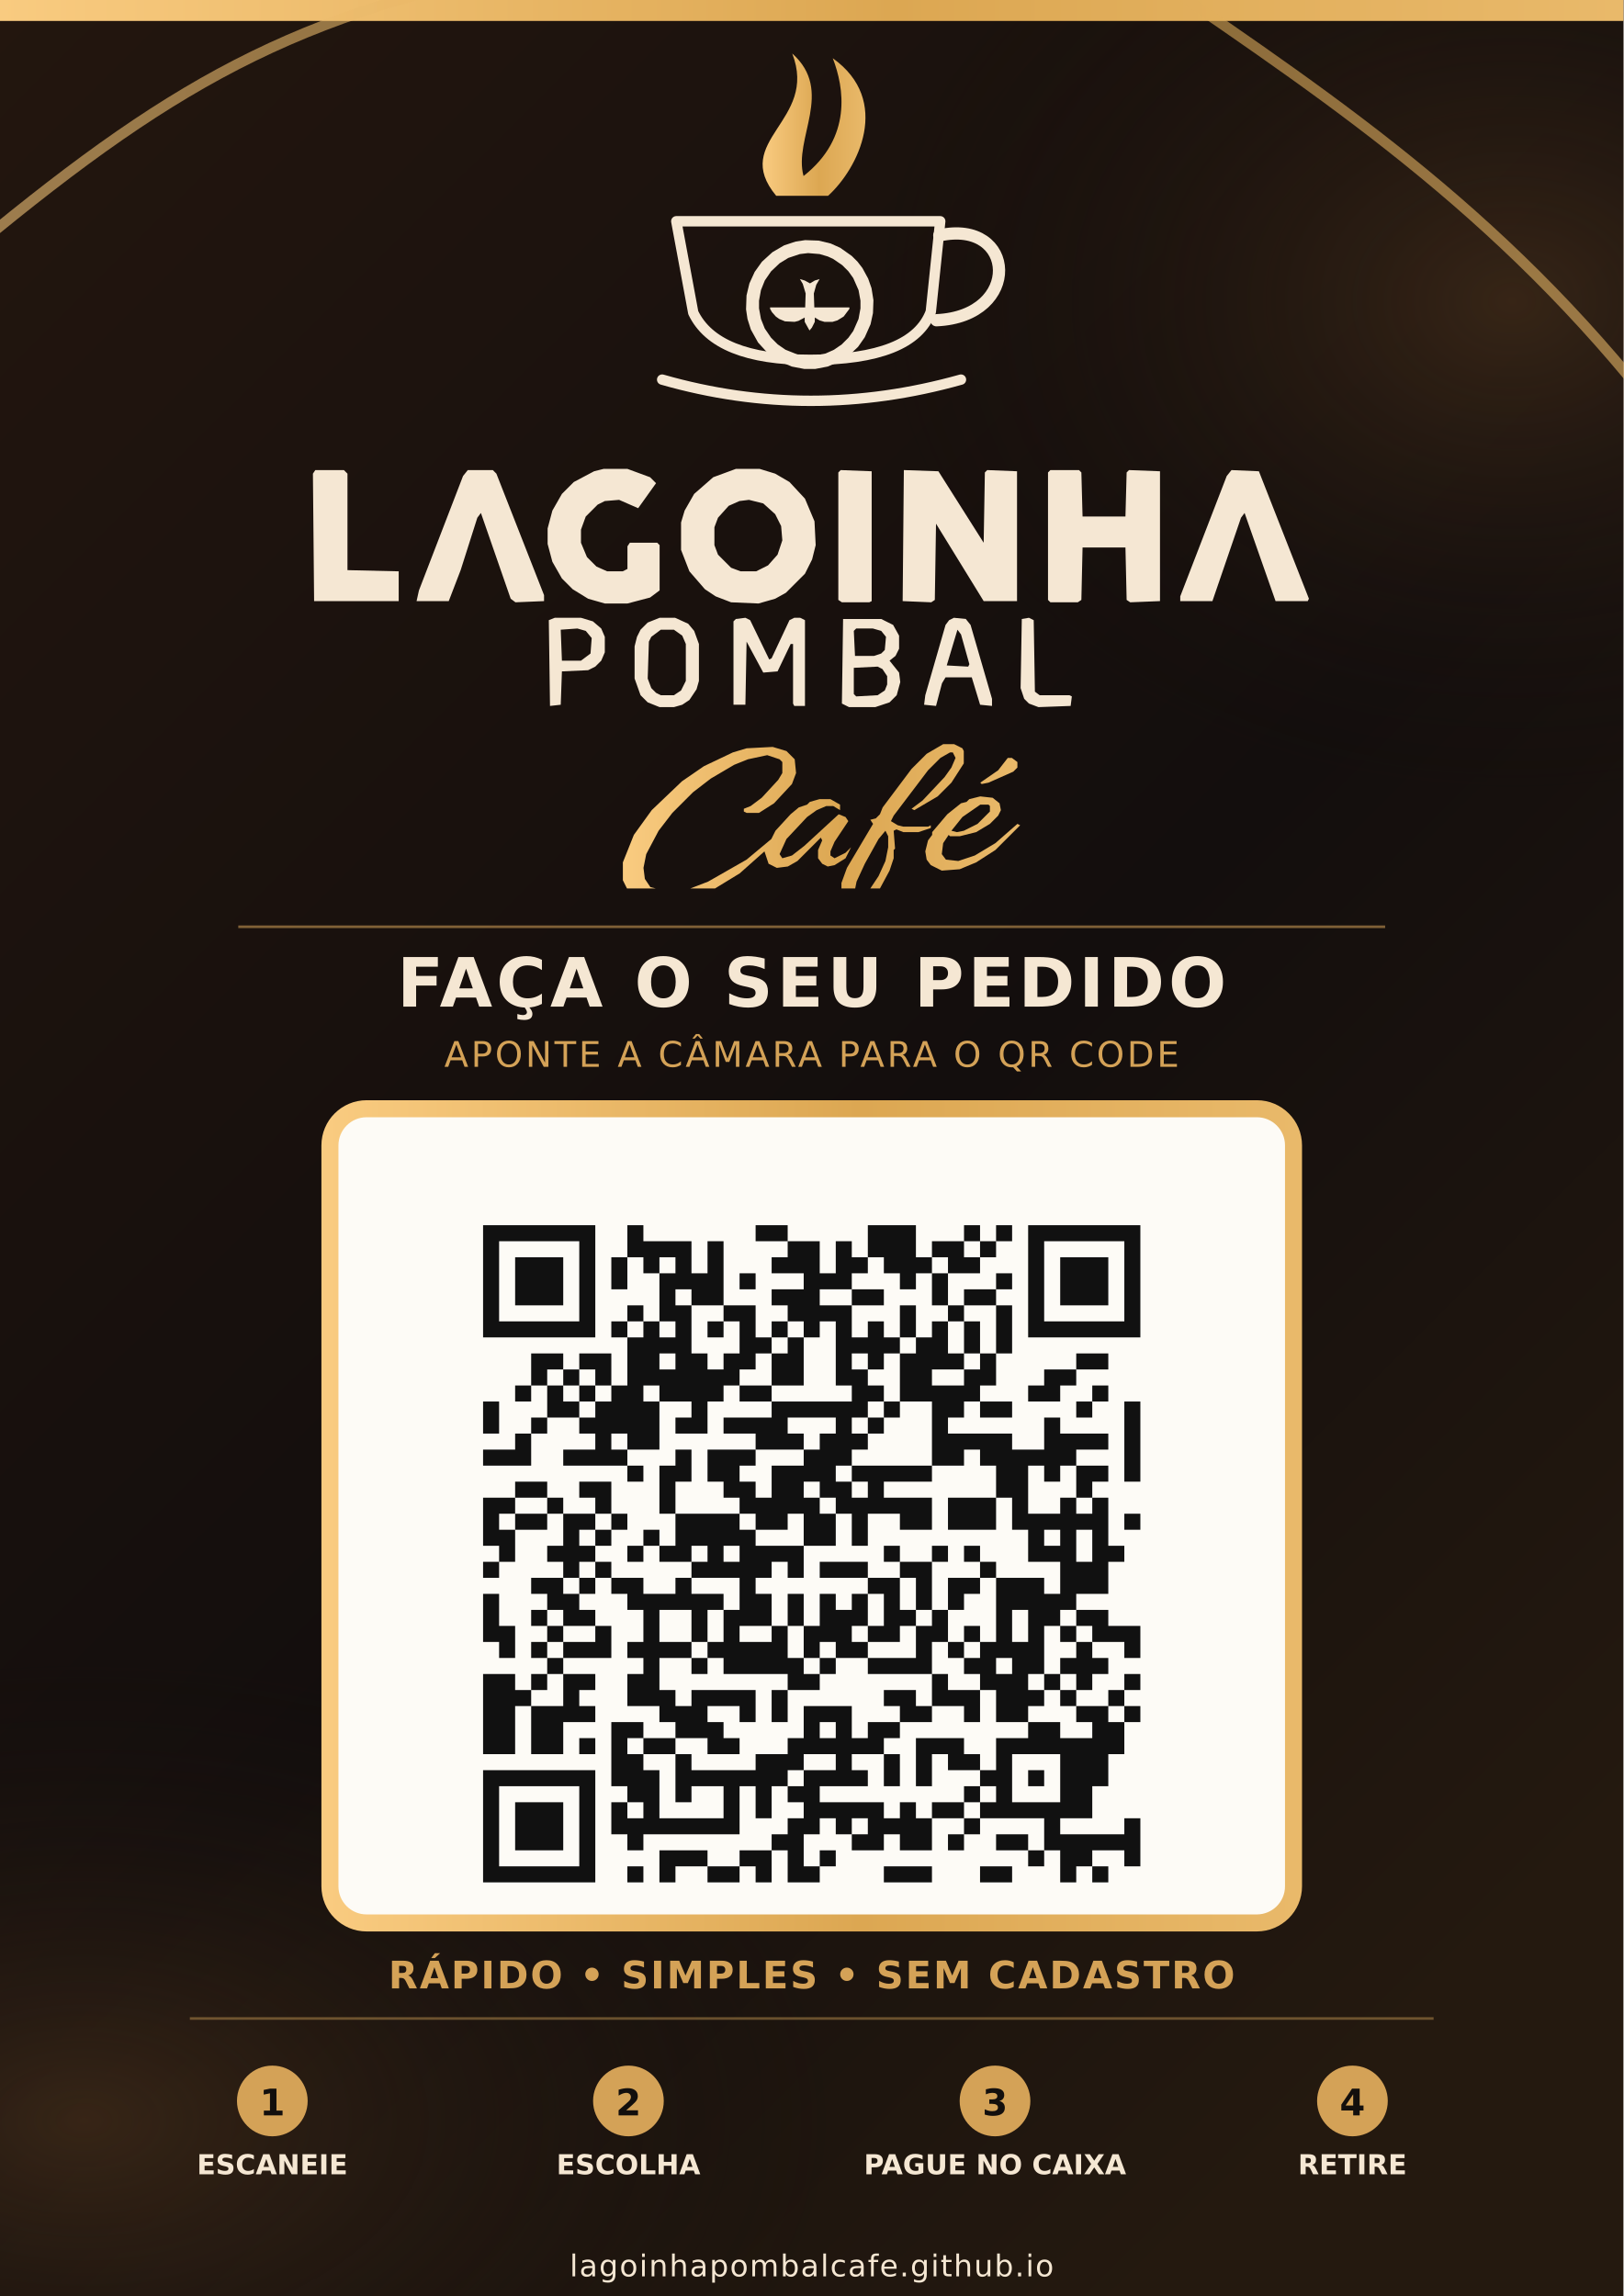
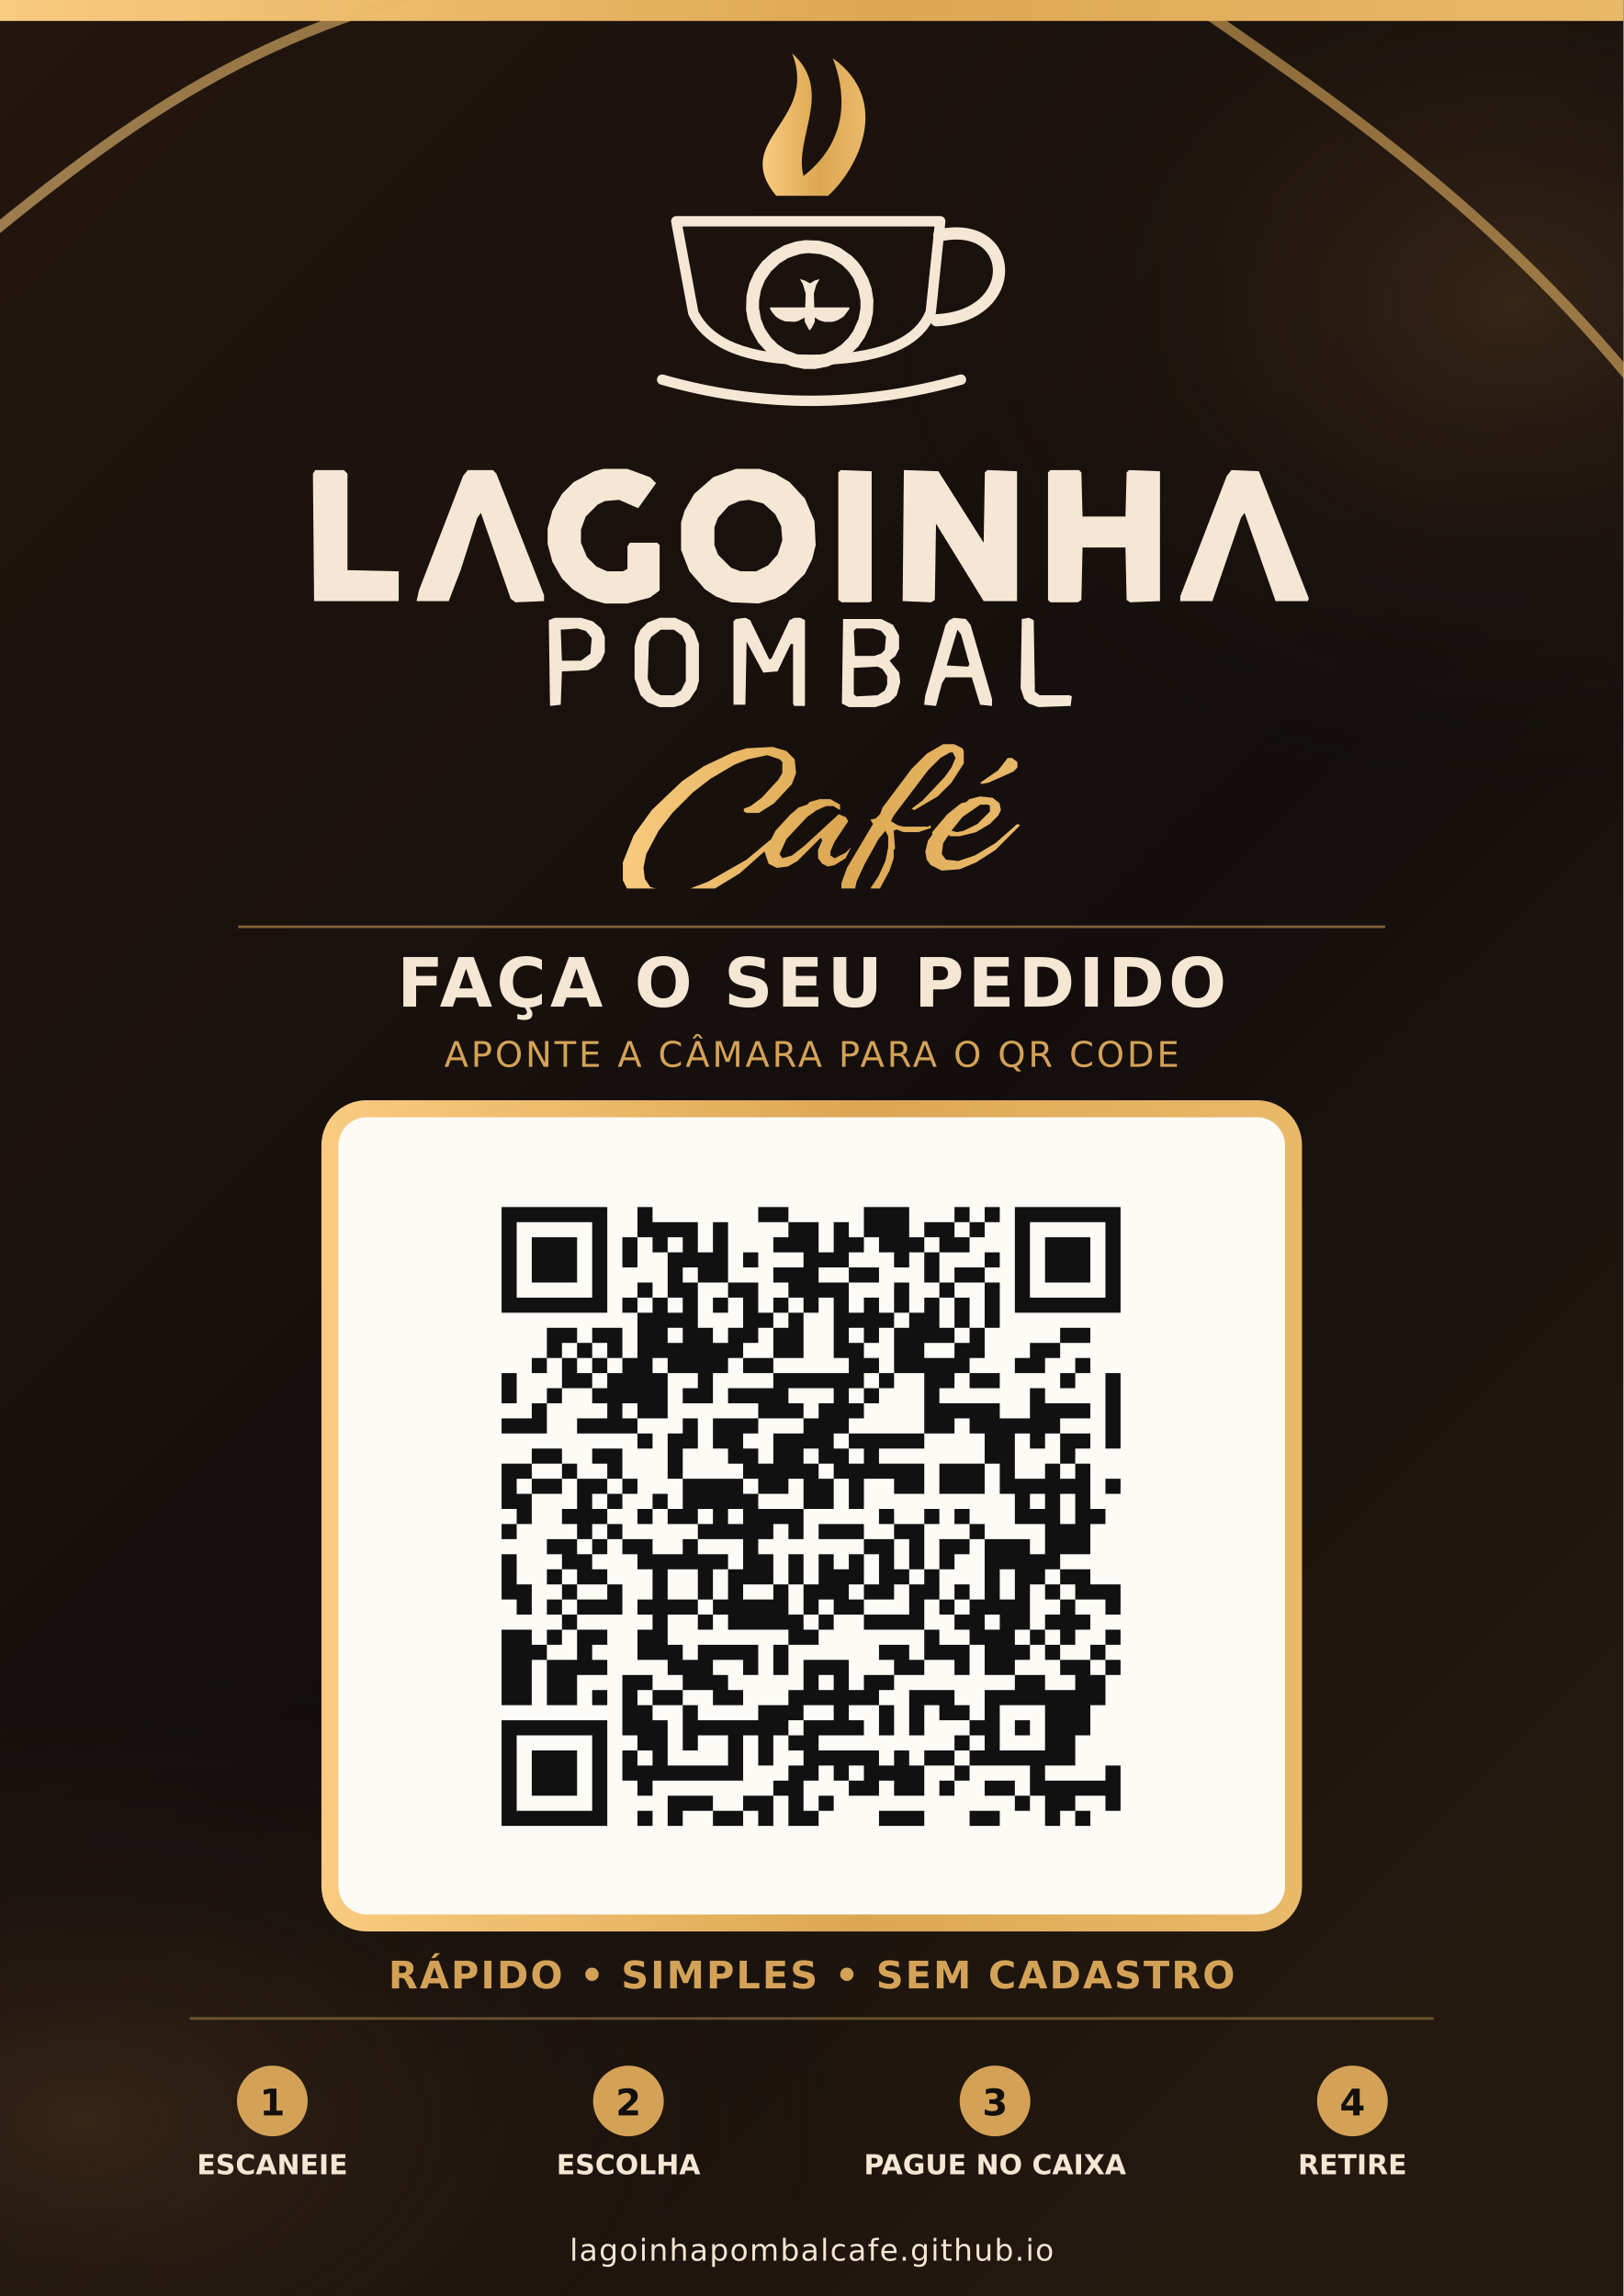
<svg xmlns="http://www.w3.org/2000/svg" viewBox="0 0 1240 1754">
  <defs>
    <linearGradient id="gold" x1="0" y1="0" x2="1" y2="0">
      <stop offset="0" stop-color="#F9CB80" />
      <stop offset=".55" stop-color="#DCA752" />
      <stop offset="1" stop-color="#E9B96A" />
    </linearGradient>
    <linearGradient id="brown" x1="0" y1="0" x2=".7" y2="1">
      <stop offset="0" stop-color="#23160E" />
      <stop offset=".6" stop-color="#130E0D" />
      <stop offset="1" stop-color="#24190F" />
    </linearGradient>
    <radialGradient id="glow">
      <stop stop-color="#604022" stop-opacity=".45" />
      <stop offset="1" stop-color="#120C09" stop-opacity="0" />
    </radialGradient>
  </defs>
  <rect width="1240" height="1754" fill="url(#brown)" />
  <ellipse cx="1155" cy="230" rx="500" ry="390" fill="url(#glow)" />
  <ellipse cx="64" cy="1620" rx="590" ry="365" fill="url(#glow)" />
  <path d="M0 0H1240V16H0Z" fill="url(#gold)" />
  <path d="M-80 240C95 90 188 24 370-17M885-15C1023 80 1156 168 1280 333" fill="none" stroke="url(#gold)" stroke-width="8" opacity=".58" />
  <g transform="translate(464 20) scale(.72)">
    <g>
      <path d="M179 180C130 121 224 101 196 29C241 69 197 119 208 159C260 118 251 65 239 34C302 79 266 151 234 180" fill="url(#gold)" />
      <path d="M73 207H353L343 303Q324 354 215 354Q115 354 91 304Z" stroke="#F5E7D3" stroke-width="11" stroke-linejoin="round" fill="none" />
      <path d="M352 222C434 204 440 308 349 312" stroke="#F5E7D3" stroke-width="13" stroke-linecap="round" fill="none" />
      <path d="M58 375Q215 420 375 375" stroke="#F5E7D3" stroke-width="11" stroke-linecap="round" fill="none" />
      <g transform="translate(147 227) scale(.51)">
        <path d="M123,0 L103,3 L79,11 L55,25 L33,45 L18,66 L7,90 L1,115 L0,144 L3,164 L10,186 L25,213 L46,236 L67,251 L95,263 L121,268 L144,268 L170,263 L198,251 L213,241 L233,222 L247,202 L259,175 L264,152 L265,125 L261,100 L254,80 L242,58 L232,45 L220,33 L196,16 L176,7 L151,1Z M129,27 L153,29 L170,34 L181,39 L200,52 L213,65 L223,79 L234,104 L238,126 L238,142 L234,164 L223,189 L213,203 L199,217 L183,228 L165,236 L139,241 L126,241 L107,238 L82,228 L66,217 L52,203 L39,184 L31,164 L27,142 L27,126 L31,104 L39,84 L52,65 L70,48 L88,37 L112,29Z M50,140 L50,143 L54,150 L62,159 L69,164 L81,169 L101,170 L109,168 L122,161 L122,170 L132,188 L137,182 L143,170 L143,161 L153,167 L163,170 L180,170 L190,167 L203,159 L215,143 L215,140 L142,140 L141,111 L146,93 L153,81 L143,84 L133,90 L122,84 L112,81 L118,91 L124,111 L123,140Z" fill="#F5E7D3" fill-rule="evenodd" />
      </g>
    </g>
  </g>
  <g transform="translate(229 340) scale(.91)">
    <path d="M782,21 L778,26 L739,127 L739,131 L766,131 L790,61 L793,57 L819,131 L846,131 L847,129 L805,22Z M630,21 L628,23 L628,130 L630,132 L653,132 L656,130 L657,86 L693,86 L694,130 L697,132 L722,131 L722,22 L696,21 L694,23 L693,60 L657,60 L656,23 L654,21Z M507,21 L506,131 L530,132 L533,130 L534,66 L574,131 L602,131 L602,22 L577,21 L575,23 L574,82 L536,22Z M454,21 L452,23 L452,130 L455,132 L478,132 L480,131 L480,22Z M141,21 L137,26 L100,122 L98,131 L125,131 L135,105 L149,61 L152,57 L177,129 L181,132 L205,131 L205,126 L165,24 L162,21Z M13,21 L11,24 L12,131 L83,131 L83,106 L40,105 L40,24 L37,21Z M366,20 L347,27 L331,41 L323,55 L320,65 L320,88 L327,106 L340,121 L349,127 L362,132 L385,133 L399,129 L408,124 L424,108 L430,96 L433,84 L432,64 L424,45 L411,31 L399,24 L386,20Z M369,47 L377,46 L389,49 L399,58 L404,68 L405,80 L401,92 L393,101 L383,106 L370,106 L362,103 L351,92 L348,84 L348,69 L351,61 L360,51Z M247,22 L230,31 L220,41 L212,55 L208,70 L208,83 L212,98 L220,112 L229,121 L242,129 L256,133 L275,133 L294,128 L302,122 L302,84 L300,82 L277,82 L275,85 L275,104 L271,106 L258,106 L249,102 L241,94 L236,82 L236,71 L240,60 L250,50 L256,47 L268,46 L284,53 L299,32 L294,27 L275,20 L255,20Z" fill="#F5E7D3" fill-rule="evenodd" />
    <g transform="translate(181 130)">
      <path d="M425,16 L424,74 L427,83 L431,87 L439,90 L466,89 L467,81 L465,80 L440,80 L436,77 L435,17 L431,15Z M368,15 L364,17 L361,21 L344,80 L343,88 L353,89 L358,70 L361,65 L383,65 L390,88 L400,89 L400,83 L382,21 L378,16Z M371,25 L374,29 L381,54 L380,56 L362,55Z M275,16 L274,87 L280,90 L302,90 L314,86 L320,80 L323,69 L322,61 L314,51 L319,47 L322,41 L322,30 L317,21 L307,16Z M284,57 L304,56 L308,58 L312,64 L312,71 L310,76 L304,80 L286,81 L284,79Z M284,26 L286,24 L300,24 L307,26 L311,31 L310,42 L307,45 L301,47 L285,47Z M185,16 L183,18 L183,88 L193,88 L194,35 L208,61 L220,60 L231,37 L233,37 L233,87 L234,89 L243,89 L243,17 L239,15 L234,15 L230,17 L215,49 L213,50 L197,17 L193,15Z M121,15 L111,19 L105,25 L102,31 L100,39 L100,66 L105,80 L111,86 L121,90 L133,90 L140,88 L146,84 L152,75 L154,68 L154,37 L150,26 L145,20 L134,15Z M122,25 L133,25 L140,30 L143,37 L143,68 L139,76 L133,80 L122,80 L118,78 L114,74 L111,66 L112,35 L114,31Z M65,18 L55,15 L33,15 L28,17 L29,89 L38,88 L39,60 L61,59 L67,56 L72,51 L75,44 L75,31 L72,24Z M38,25 L52,24 L59,26 L64,32 L63,45 L55,51 L39,51Z" fill="#F5E7D3" fill-rule="evenodd" />
    </g>
  </g>
  <g transform="translate(460 558) scale(1.05)">
    <path d="M179,66 L177,63 L172,61 L147,84 L138,91 L131,93 L129,90 L134,79 L149,63 L156,58 L163,55 L168,55 L173,58 L173,54 L166,50 L158,50 L151,52 L149,54 L143,56 L137,61 L126,73 L123,79 L105,94 L77,110 L64,115 L60,115 L82,115 L100,104 L118,88 L121,97 L127,100 L135,99 L142,95 L159,78 L160,80 L157,87 L157,93 L160,97 L164,99 L169,98 L177,93 L181,85 L177,89 L169,93 L166,91 L166,88 L169,81Z M304,69 L302,68 L286,82 L271,91 L259,95 L250,94 L247,90 L248,82 L252,76 L253,77 L260,77 L272,74 L282,68 L288,62 L290,58 L289,53 L284,49 L275,48 L267,50 L265,52 L261,53 L251,61 L240,74 L240,76 L237,80 L235,88 L236,94 L239,98 L247,102 L260,101 L272,96 L286,87Z M282,55 L282,59 L273,68 L263,73 L258,74 L254,73 L262,63 L275,54 L281,54Z M302,23 L298,20 L295,20 L288,29 L275,38 L276,39 L281,38 L299,30 L302,27Z M140,21 L134,15 L124,12 L105,13 L95,16 L74,26 L58,37 L36,58 L23,76 L15,96 L15,109 L18,115 L39,115 L35,114 L31,108 L30,100 L32,90 L41,73 L51,60 L66,45 L79,35 L96,25 L106,21 L120,18 L129,21 L131,23 L131,31 L128,36 L116,49 L108,55 L103,57 L103,59 L105,60 L114,60 L125,53 L138,39 L141,31Z M262,13 L256,10 L248,10 L236,17 L225,28 L204,56 L202,61 L199,64 L195,65 L197,68 L178,100 L174,111 L174,115 L184,115 L185,110 L191,97 L201,79 L206,73 L208,77 L208,85 L206,95 L201,106 L195,115 L202,115 L209,102 L212,93 L212,87 L213,86 L212,73 L214,72 L219,74 L230,74 L239,71 L239,69 L237,70 L219,70 L215,69 L210,66 L212,62 L237,29 L246,20 L253,16 L255,16 L257,20 L254,27 L249,34 L233,51 L225,57 L227,58 L244,48 L254,38 L263,24 L263,15Z" fill="url(#gold)" fill-rule="evenodd" />
  </g>
  <path d="M182 708H1058" stroke="#D4A257" opacity=".55" stroke-width="2" />
  <text x="620" y="769" fill="#F5E7D3" font-family="DejaVu Sans,Arial,sans-serif" font-size="52" font-weight="bold" text-anchor="middle" letter-spacing="3">FAÇA O SEU PEDIDO</text>
  <text x="620" y="815" fill="#D4A257" font-family="DejaVu Sans,Arial,sans-serif" font-size="27" text-anchor="middle" letter-spacing="2">APONTE A CÂMARA PARA O QR CODE</text>
  <rect x="252" y="847" width="736" height="622" rx="28" fill="#FDFBF6" stroke="url(#gold)" stroke-width="13" />
-   <g transform="translate(320 887) scale(12.2449)">
+   <g transform="translate(337 876) scale(11.53061)">
    <path d="M4 4h7v1h-7zM13 4h1v1h-1zM21 4h2v1h-2zM28 4h3v1h-3zM34 4h1v1h-1zM36 4h1v1h-1zM38 4h7v1h-7zM4 5h1v1h-1zM10 5h1v1h-1zM13 5h4v1h-4zM18 5h1v1h-1zM23 5h2v1h-2zM26 5h1v1h-1zM28 5h3v1h-3zM32 5h2v1h-2zM35 5h1v1h-1zM38 5h1v1h-1zM44 5h1v1h-1zM4 6h1v1h-1zM6 6h3v1h-3zM10 6h1v1h-1zM12 6h1v1h-1zM14 6h1v1h-1zM16 6h1v1h-1zM18 6h1v1h-1zM22 6h3v1h-3zM26 6h2v1h-2zM29 6h3v1h-3zM33 6h2v1h-2zM38 6h1v1h-1zM40 6h3v1h-3zM44 6h1v1h-1zM4 7h1v1h-1zM6 7h3v1h-3zM10 7h1v1h-1zM12 7h1v1h-1zM15 7h4v1h-4zM20 7h1v1h-1zM24 7h3v1h-3zM30 7h1v1h-1zM32 7h1v1h-1zM36 7h1v1h-1zM38 7h1v1h-1zM40 7h3v1h-3zM44 7h1v1h-1zM4 8h1v1h-1zM6 8h3v1h-3zM10 8h1v1h-1zM15 8h1v1h-1zM17 8h2v1h-2zM22 8h3v1h-3zM27 8h2v1h-2zM32 8h1v1h-1zM34 8h2v1h-2zM38 8h1v1h-1zM40 8h3v1h-3zM44 8h1v1h-1zM4 9h1v1h-1zM10 9h1v1h-1zM13 9h1v1h-1zM15 9h2v1h-2zM19 9h2v1h-2zM23 9h4v1h-4zM30 9h1v1h-1zM33 9h1v1h-1zM36 9h1v1h-1zM38 9h1v1h-1zM44 9h1v1h-1zM4 10h7v1h-7zM12 10h1v1h-1zM14 10h1v1h-1zM16 10h1v1h-1zM18 10h1v1h-1zM20 10h1v1h-1zM22 10h1v1h-1zM24 10h1v1h-1zM26 10h1v1h-1zM28 10h1v1h-1zM30 10h1v1h-1zM32 10h1v1h-1zM34 10h1v1h-1zM36 10h1v1h-1zM38 10h7v1h-7zM13 11h4v1h-4zM20 11h2v1h-2zM23 11h1v1h-1zM26 11h4v1h-4zM31 11h2v1h-2zM34 11h1v1h-1zM36 11h1v1h-1zM7 12h2v1h-2zM10 12h2v1h-2zM13 12h2v1h-2zM16 12h2v1h-2zM19 12h2v1h-2zM22 12h2v1h-2zM26 12h1v1h-1zM28 12h1v1h-1zM30 12h4v1h-4zM35 12h1v1h-1zM41 12h2v1h-2zM7 13h1v1h-1zM9 13h1v1h-1zM11 13h1v1h-1zM13 13h7v1h-7zM22 13h2v1h-2zM26 13h2v1h-2zM30 13h2v1h-2zM34 13h2v1h-2zM39 13h2v1h-2zM6 14h1v1h-1zM8 14h1v1h-1zM10 14h1v1h-1zM12 14h2v1h-2zM15 14h4v1h-4zM20 14h2v1h-2zM27 14h2v1h-2zM30 14h5v1h-5zM38 14h2v1h-2zM42 14h1v1h-1zM4 15h1v1h-1zM8 15h2v1h-2zM11 15h4v1h-4zM17 15h1v1h-1zM22 15h6v1h-6zM29 15h1v1h-1zM32 15h2v1h-2zM35 15h2v1h-2zM41 15h1v1h-1zM44 15h1v1h-1zM4 16h1v1h-1zM7 16h1v1h-1zM10 16h5v1h-5zM16 16h2v1h-2zM19 16h4v1h-4zM26 16h1v1h-1zM28 16h1v1h-1zM32 16h1v1h-1zM39 16h1v1h-1zM44 16h1v1h-1zM6 17h1v1h-1zM11 17h1v1h-1zM13 17h2v1h-2zM21 17h3v1h-3zM25 17h3v1h-3zM32 17h5v1h-5zM39 17h4v1h-4zM44 17h1v1h-1zM4 18h3v1h-3zM9 18h4v1h-4zM16 18h1v1h-1zM18 18h3v1h-3zM24 18h3v1h-3zM32 18h2v1h-2zM35 18h6v1h-6zM44 18h1v1h-1zM13 19h1v1h-1zM15 19h2v1h-2zM18 19h2v1h-2zM22 19h4v1h-4zM27 19h5v1h-5zM36 19h2v1h-2zM39 19h1v1h-1zM41 19h2v1h-2zM44 19h1v1h-1zM6 20h2v1h-2zM10 20h2v1h-2zM15 20h1v1h-1zM19 20h2v1h-2zM22 20h2v1h-2zM25 20h2v1h-2zM28 20h1v1h-1zM36 20h2v1h-2zM41 20h1v1h-1zM4 21h2v1h-2zM8 21h1v1h-1zM11 21h1v1h-1zM15 21h1v1h-1zM20 21h5v1h-5zM26 21h6v1h-6zM33 21h3v1h-3zM37 21h1v1h-1zM40 21h1v1h-1zM42 21h1v1h-1zM4 22h1v1h-1zM6 22h2v1h-2zM9 22h2v1h-2zM12 22h1v1h-1zM16 22h4v1h-4zM21 22h2v1h-2zM24 22h2v1h-2zM27 22h1v1h-1zM30 22h2v1h-2zM33 22h3v1h-3zM37 22h6v1h-6zM44 22h1v1h-1zM4 23h2v1h-2zM9 23h1v1h-1zM11 23h1v1h-1zM14 23h1v1h-1zM16 23h5v1h-5zM24 23h2v1h-2zM27 23h1v1h-1zM38 23h1v1h-1zM40 23h1v1h-1zM42 23h1v1h-1zM5 24h1v1h-1zM8 24h3v1h-3zM13 24h1v1h-1zM15 24h2v1h-2zM18 24h1v1h-1zM20 24h4v1h-4zM29 24h1v1h-1zM32 24h1v1h-1zM34 24h1v1h-1zM38 24h3v1h-3zM42 24h2v1h-2zM4 25h1v1h-1zM9 25h1v1h-1zM11 25h1v1h-1zM17 25h5v1h-5zM23 25h1v1h-1zM25 25h3v1h-3zM30 25h2v1h-2zM35 25h1v1h-1zM40 25h3v1h-3zM7 26h2v1h-2zM10 26h1v1h-1zM12 26h2v1h-2zM16 26h1v1h-1zM20 26h1v1h-1zM28 26h2v1h-2zM31 26h1v1h-1zM33 26h2v1h-2zM36 26h3v1h-3zM40 26h3v1h-3zM4 27h1v1h-1zM8 27h2v1h-2zM13 27h6v1h-6zM20 27h2v1h-2zM23 27h1v1h-1zM25 27h1v1h-1zM27 27h1v1h-1zM29 27h1v1h-1zM31 27h1v1h-1zM33 27h1v1h-1zM36 27h5v1h-5zM4 28h1v1h-1zM7 28h1v1h-1zM9 28h2v1h-2zM14 28h1v1h-1zM17 28h1v1h-1zM19 28h3v1h-3zM23 28h1v1h-1zM25 28h3v1h-3zM29 28h2v1h-2zM32 28h1v1h-1zM36 28h1v1h-1zM38 28h2v1h-2zM41 28h2v1h-2zM4 29h2v1h-2zM8 29h1v1h-1zM11 29h1v1h-1zM14 29h1v1h-1zM17 29h1v1h-1zM19 29h1v1h-1zM22 29h1v1h-1zM24 29h3v1h-3zM28 29h2v1h-2zM31 29h2v1h-2zM34 29h1v1h-1zM36 29h1v1h-1zM38 29h1v1h-1zM40 29h1v1h-1zM42 29h3v1h-3zM5 30h1v1h-1zM7 30h1v1h-1zM9 30h3v1h-3zM13 30h4v1h-4zM18 30h5v1h-5zM24 30h1v1h-1zM26 30h2v1h-2zM31 30h1v1h-1zM33 30h1v1h-1zM35 30h4v1h-4zM41 30h1v1h-1zM44 30h1v1h-1zM8 31h1v1h-1zM14 31h1v1h-1zM17 31h1v1h-1zM19 31h5v1h-5zM25 31h1v1h-1zM28 31h4v1h-4zM34 31h2v1h-2zM37 31h2v1h-2zM40 31h3v1h-3zM4 32h2v1h-2zM7 32h1v1h-1zM9 32h2v1h-2zM13 32h2v1h-2zM23 32h2v1h-2zM32 32h1v1h-1zM35 32h3v1h-3zM39 32h1v1h-1zM41 32h1v1h-1zM44 32h1v1h-1zM4 33h3v1h-3zM9 33h1v1h-1zM13 33h3v1h-3zM17 33h4v1h-4zM22 33h1v1h-1zM29 33h2v1h-2zM32 33h3v1h-3zM36 33h3v1h-3zM40 33h1v1h-1zM43 33h1v1h-1zM4 34h2v1h-2zM7 34h4v1h-4zM15 34h3v1h-3zM20 34h1v1h-1zM22 34h1v1h-1zM24 34h3v1h-3zM30 34h2v1h-2zM34 34h1v1h-1zM36 34h2v1h-2zM41 34h2v1h-2zM44 34h1v1h-1zM4 35h2v1h-2zM7 35h2v1h-2zM12 35h2v1h-2zM16 35h3v1h-3zM24 35h1v1h-1zM26 35h1v1h-1zM28 35h2v1h-2zM38 35h2v1h-2zM42 35h2v1h-2zM4 36h2v1h-2zM7 36h2v1h-2zM10 36h1v1h-1zM12 36h1v1h-1zM14 36h2v1h-2zM18 36h2v1h-2zM23 36h6v1h-6zM31 36h3v1h-3zM36 36h8v1h-8zM12 37h2v1h-2zM16 37h1v1h-1zM21 37h3v1h-3zM26 37h1v1h-1zM29 37h1v1h-1zM31 37h1v1h-1zM33 37h2v1h-2zM36 37h1v1h-1zM40 37h3v1h-3zM4 38h7v1h-7zM12 38h3v1h-3zM16 38h7v1h-7zM24 38h4v1h-4zM29 38h1v1h-1zM31 38h1v1h-1zM35 38h2v1h-2zM38 38h1v1h-1zM40 38h3v1h-3zM4 39h1v1h-1zM10 39h1v1h-1zM13 39h2v1h-2zM16 39h1v1h-1zM19 39h1v1h-1zM21 39h1v1h-1zM23 39h2v1h-2zM34 39h1v1h-1zM36 39h1v1h-1zM40 39h2v1h-2zM4 40h1v1h-1zM6 40h3v1h-3zM10 40h1v1h-1zM12 40h1v1h-1zM14 40h1v1h-1zM19 40h1v1h-1zM21 40h1v1h-1zM24 40h5v1h-5zM30 40h1v1h-1zM32 40h2v1h-2zM35 40h7v1h-7zM4 41h1v1h-1zM6 41h3v1h-3zM10 41h1v1h-1zM12 41h8v1h-8zM23 41h2v1h-2zM26 41h1v1h-1zM28 41h4v1h-4zM34 41h1v1h-1zM39 41h1v1h-1zM44 41h1v1h-1zM4 42h1v1h-1zM6 42h3v1h-3zM10 42h1v1h-1zM13 42h1v1h-1zM22 42h2v1h-2zM27 42h2v1h-2zM30 42h2v1h-2zM33 42h1v1h-1zM36 42h2v1h-2zM39 42h6v1h-6zM4 43h1v1h-1zM10 43h1v1h-1zM15 43h3v1h-3zM20 43h2v1h-2zM23 43h1v1h-1zM25 43h1v1h-1zM38 43h1v1h-1zM40 43h2v1h-2zM44 43h1v1h-1zM4 44h7v1h-7zM13 44h1v1h-1zM15 44h1v1h-1zM18 44h2v1h-2zM21 44h1v1h-1zM23 44h2v1h-2zM29 44h3v1h-3zM35 44h2v1h-2zM40 44h1v1h-1zM42 44h1v1h-1z" fill="#111111" />
  </g>
  <text x="620" y="1519" fill="#D4A257" font-family="DejaVu Sans,Arial,sans-serif" font-size="29" font-weight="bold" text-anchor="middle" letter-spacing="1.5">RÁPIDO • SIMPLES • SEM CADASTRO</text>
  <path d="M145 1542H1095" stroke="#D4A257" stroke-width="2" opacity=".42" />
  <g font-family="DejaVu Sans,Arial,sans-serif" text-anchor="middle">
    <circle cx="208" cy="1605" r="27" fill="#D4A257" />
    <text x="208" y="1616" font-size="28" font-weight="bold" fill="#130F0D">1</text>
    <text x="208" y="1661" font-size="21" font-weight="bold" fill="#F5E7D3">ESCANEIE</text>
    <circle cx="480" cy="1605" r="27" fill="#D4A257" />
    <text x="480" y="1616" font-size="28" font-weight="bold" fill="#130F0D">2</text>
    <text x="480" y="1661" font-size="21" font-weight="bold" fill="#F5E7D3">ESCOLHA</text>
    <circle cx="760" cy="1605" r="27" fill="#D4A257" />
    <text x="760" y="1616" font-size="28" font-weight="bold" fill="#130F0D">3</text>
    <text x="760" y="1661" font-size="21" font-weight="bold" fill="#F5E7D3">PAGUE NO CAIXA</text>
    <circle cx="1033" cy="1605" r="27" fill="#D4A257" />
    <text x="1033" y="1616" font-size="28" font-weight="bold" fill="#130F0D">4</text>
    <text x="1033" y="1661" font-size="21" font-weight="bold" fill="#F5E7D3">RETIRE</text>
  </g>
  <path d="M0 1702H1240" stroke="url(#gold)" stroke-width="3" />
-   <text x="620" y="1739" fill="#F5E7D3" font-family="DejaVu Sans,Arial,sans-serif" font-size="23" text-anchor="middle" letter-spacing="1">lagoinhapombalcafe.github.io</text>
+   <text x="620" y="1727" fill="#F5E7D3" font-family="DejaVu Sans,Arial,sans-serif" font-size="23" text-anchor="middle" letter-spacing="1">lagoinhapombalcafe.github.io</text>
</svg>
